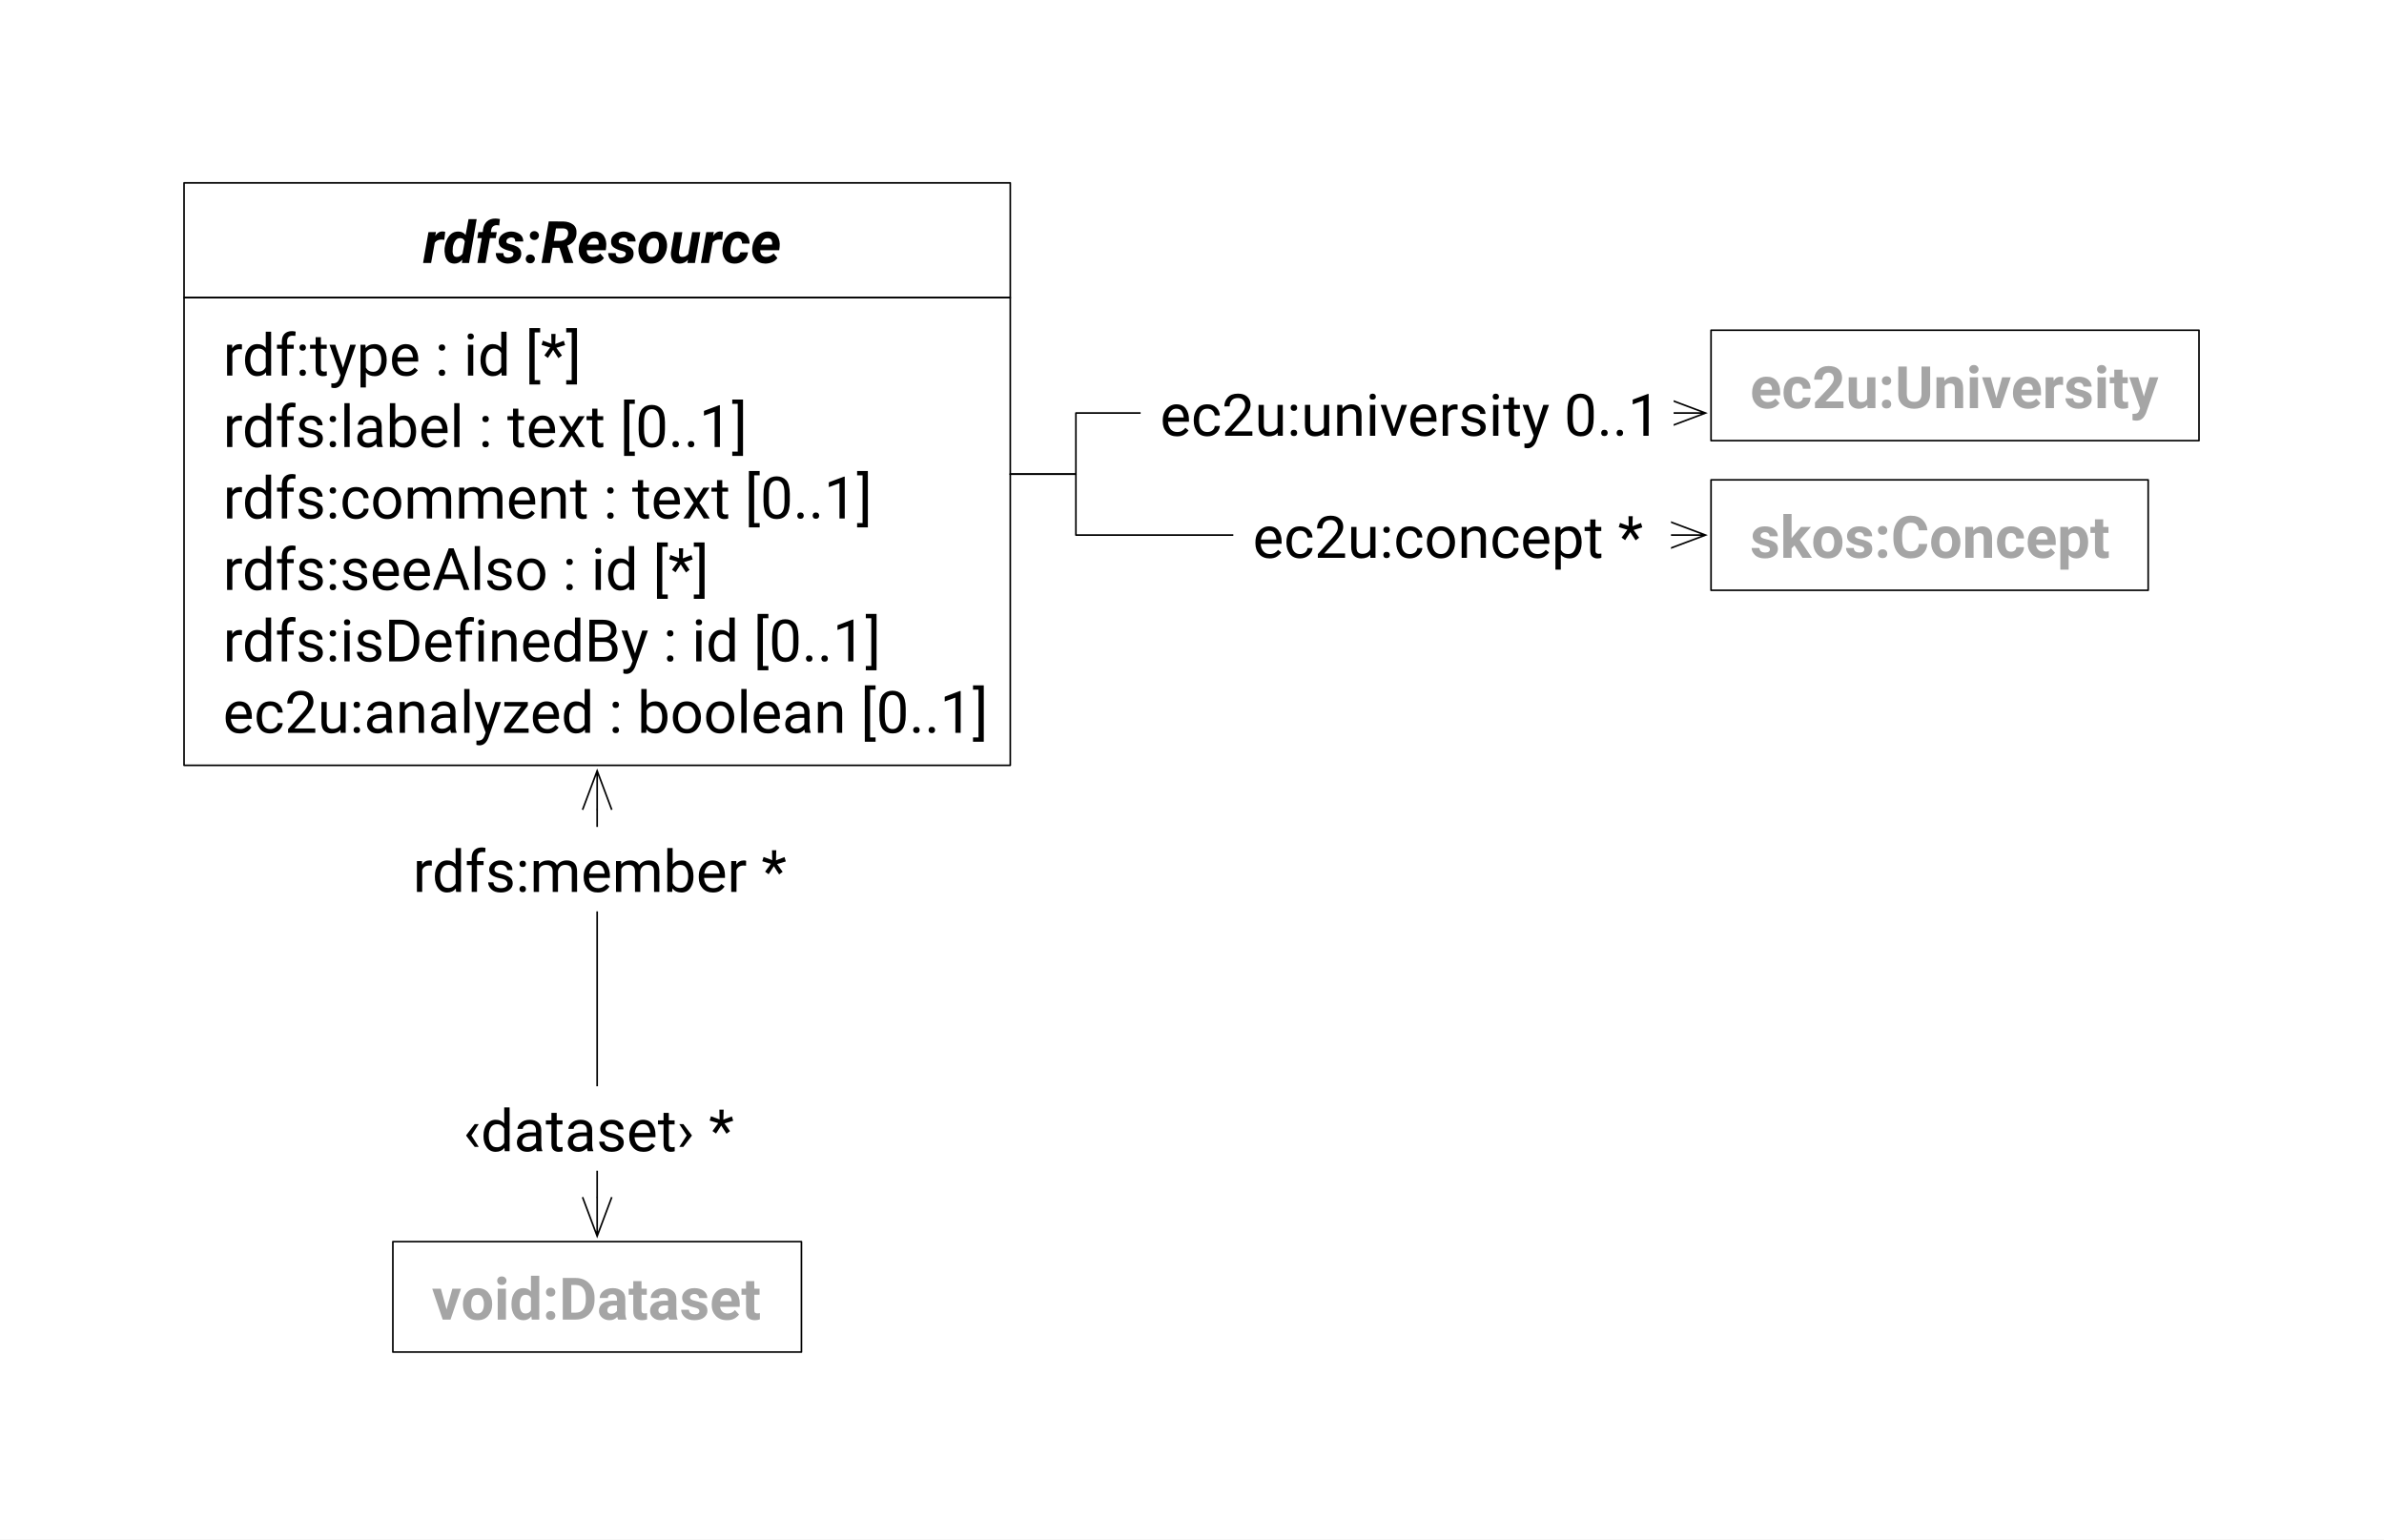
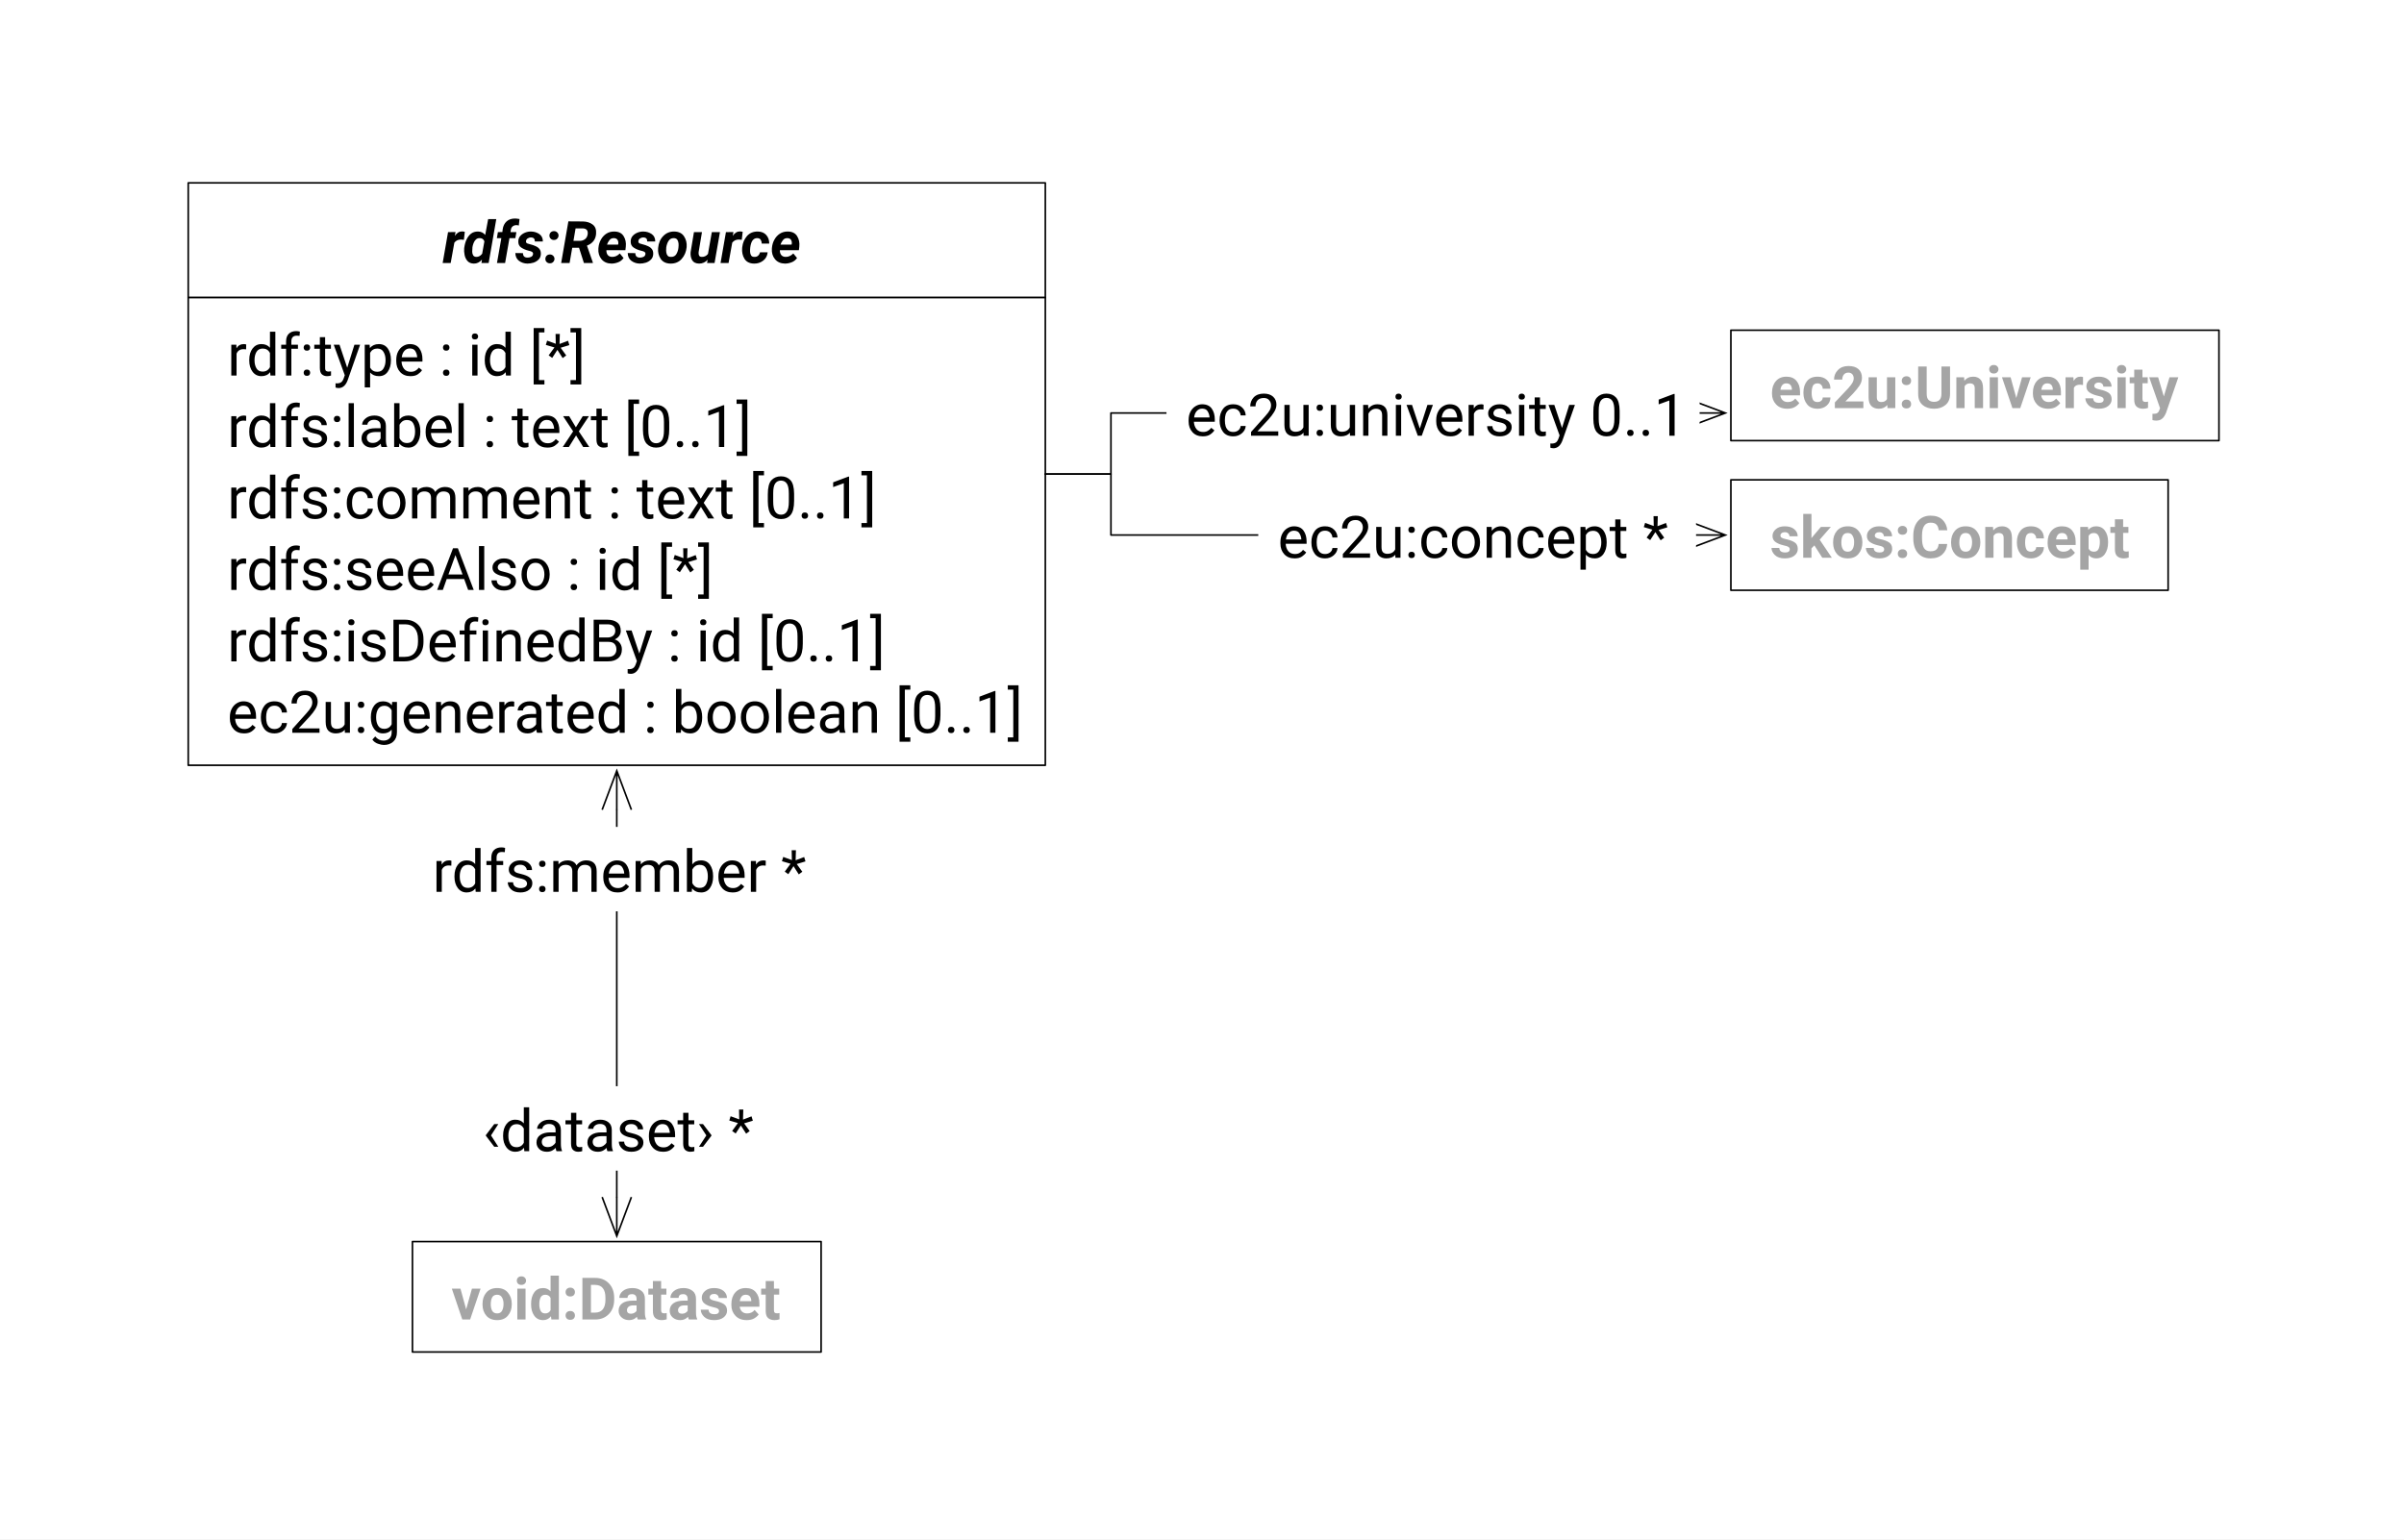
- <svg xmlns="http://www.w3.org/2000/svg" xmlns:xlink="http://www.w3.org/1999/xlink" version="1.1" viewBox="-116 132 367 237" width="367" height="237">
+ <svg xmlns="http://www.w3.org/2000/svg" xmlns:xlink="http://www.w3.org/1999/xlink" version="1.1" viewBox="-119 132 370 237" width="370" height="237">
  <defs>
    <marker orient="auto" overflow="visible" markerUnits="strokeWidth" id="StickArrow_Marker" stroke-linejoin="miter" stroke-miterlimit="10" viewBox="-1 -10 26 20" markerWidth="26" markerHeight="20" color="black">
      <g>
        <path d="M 24 0 L 0 0 M 0 -9 L 24 0 L 0 9" fill="none" stroke="currentColor" stroke-width="1" />
      </g>
    </marker>
    <marker orient="auto" overflow="visible" markerUnits="strokeWidth" id="StickArrow_Marker_2" stroke-linejoin="miter" stroke-miterlimit="10" viewBox="-25 -10 26 20" markerWidth="26" markerHeight="20" color="black">
      <g>
        <path d="M -24 0 L 0 0 M 0 9 L -24 0 L 0 -9" fill="none" stroke="currentColor" stroke-width="1" />
      </g>
    </marker>
  </defs>
  <g id="resources" stroke-dasharray="none" fill="none" stroke="none" fill-opacity="1" stroke-opacity="1">
-     <rect fill="white" x="-116" y="132" width="367" height="237" />
+     <rect fill="white" x="-119" y="132" width="370" height="237" />
    <g id="resources_Layer_1">
      <g id="Group_223">
        <g id="Graphic_225">
-           <rect x="-87.668" y="160.157" width="127.194" height="17.662" fill="white" />
-           <rect x="-87.668" y="160.157" width="127.194" height="17.662" stroke="black" stroke-linecap="round" stroke-linejoin="round" stroke-width=".25" />
+           <rect x="-90.028" y="160.157" width="131.914" height="17.662" fill="white" />
+           <rect x="-90.028" y="160.157" width="131.914" height="17.662" stroke="black" stroke-linecap="round" stroke-linejoin="round" stroke-width=".25" />
          <text transform="translate(-50.88441 163.4884)" fill="black">
            <tspan font-family="Roboto" font-style="italic" font-weight="bold" font-size="9" fill="black" x="0" y="9">rdfs:Resource
                        </tspan>
          </text>
        </g>
        <g id="Graphic_224">
-           <rect x="-87.668" y="177.819" width="127.194" height="72" fill="white" />
-           <rect x="-87.668" y="177.819" width="127.194" height="72" stroke="black" stroke-linecap="round" stroke-linejoin="round" stroke-width=".25" />
-           <text transform="translate(-81.6681 180.8193)" fill="black">
+           <rect x="-90.028" y="177.819" width="131.914" height="72" fill="white" />
+           <rect x="-90.028" y="177.819" width="131.914" height="72" stroke="black" stroke-linecap="round" stroke-linejoin="round" stroke-width=".25" />
+           <text transform="translate(-84.02796 180.8193)" fill="black">
            <tspan font-family="Roboto" font-size="9" fill="black" x="0" y="9">rdf:type : id [*]</tspan>
            <tspan font-family="Roboto" font-size="9" fill="black" x="0" y="20">rdfs:label : text [0..1]
                        </tspan>
            <tspan font-family="Roboto" font-size="9" fill="black" x="0" y="31">rdfs:comment : text [0..1]
                        </tspan>
            <tspan font-family="Roboto" font-size="9" fill="black" x="0" y="42">rdfs:seeAlso : id [*]
                        </tspan>
            <tspan font-family="Roboto" font-size="9" fill="black" x="0" y="53">rdfs:isDefinedBy : id
                            [0..1]
                        </tspan>
-             <tspan font-family="Roboto" font-size="9" fill="black" x="0" y="64">ec2u:analyzed : boolean
+             <tspan font-family="Roboto" font-size="9" fill="black" x="0" y="64">ec2u:generated : boolean
                            [0..1]
                        </tspan>
          </text>
        </g>
      </g>
      <g id="Group_219">
        <g id="Graphic_220">
          <a xlink:href="universities.svg">
            <rect x="147.402" y="182.835" width="75.119" height="17" fill="white" />
            <rect x="147.402" y="182.835" width="75.119" height="17" stroke="black" stroke-linecap="round" stroke-linejoin="round" stroke-width=".25" />
            <text transform="translate(153.4016 185.8347)" fill="#a5a5a5">
              <tspan font-family="Roboto" font-weight="bold" font-size="9" fill="#a5a5a5" x="0" y="9">
                                ec2u:University
                            </tspan>
            </text>
          </a>
        </g>
      </g>
      <g id="Line_218">
-         <path d="M 39.526 204.988 L 49.626 204.988 L 49.626 195.585 L 140.552 195.585" marker-end="url(#StickArrow_Marker)" stroke="black" stroke-linecap="round" stroke-linejoin="round" stroke-width=".25" />
+         <path d="M 41.886 204.988 L 51.986 204.988 L 51.986 195.585 L 140.552 195.585" marker-end="url(#StickArrow_Marker)" stroke="black" stroke-linecap="round" stroke-linejoin="round" stroke-width=".25" />
      </g>
      <g id="Graphic_217">
-         <rect x="59.591" y="189.085" width="82.052" height="13" fill="white" />
-         <text transform="translate(62.59148 190.0847)" fill="black">
+         <rect x="60.533" y="189.085" width="82.052" height="13" fill="white" />
+         <text transform="translate(63.53285 190.0847)" fill="black">
          <tspan font-family="Roboto" font-size="9" fill="black" x="0" y="9">ec2u:university 0..1</tspan>
        </text>
      </g>
      <g id="Group_229">
        <g id="Graphic_230">
          <a xlink:href="datasets.svg">
            <rect x="-55.52" y="323.15" width="62.897" height="17" fill="white" />
            <rect x="-55.52" y="323.15" width="62.897" height="17" stroke="black" stroke-linecap="round" stroke-linejoin="round" stroke-width=".25" />
            <text transform="translate(-49.51991 326.1496)" fill="#a5a5a5">
              <tspan font-family="Roboto" font-weight="bold" font-size="9" fill="#a5a5a5" x="0" y="9">
                                void:Dataset
                            </tspan>
            </text>
          </a>
        </g>
      </g>
      <g id="Line_231">
        <line x1="-24.071" y1="316.3" x2="-24.071" y2="256.669" marker-end="url(#StickArrow_Marker)" marker-start="url(#StickArrow_Marker_2)" stroke="black" stroke-linecap="round" stroke-linejoin="round" stroke-width=".25" />
      </g>
      <g id="Graphic_232">
        <rect x="-55.442" y="259.306" width="62.742" height="13" fill="white" />
        <text transform="translate(-52.44227 260.3062)" fill="black">
          <tspan font-family="Roboto" font-size="9" fill="black" x="0" y="9">rdfs:member *</tspan>
        </text>
      </g>
      <g id="Graphic_233">
        <rect x="-47.693" y="299.23" width="47.243" height="13" fill="white" />
        <text transform="translate(-44.69251 300.2298)" fill="black">
          <tspan font-family="Roboto" font-size="9" fill="black" x="0" y="9">‹dataset› *</tspan>
        </text>
      </g>
      <g id="Group_234">
        <g id="Graphic_235">
          <a xlink:href="concepts.svg">
            <rect x="147.402" y="205.874" width="67.296" height="17" fill="white" />
            <rect x="147.402" y="205.874" width="67.296" height="17" stroke="black" stroke-linecap="round" stroke-linejoin="round" stroke-width=".25" />
            <text transform="translate(153.4016 208.874)" fill="#a5a5a5">
              <tspan font-family="Roboto" font-weight="bold" font-size="9" fill="#a5a5a5" x="0" y="9">
                                skos:Concept
                            </tspan>
            </text>
          </a>
        </g>
      </g>
      <g id="Line_236">
-         <path d="M 39.526 204.988 L 49.626 204.988 L 49.626 214.374 L 140.552 214.374" marker-end="url(#StickArrow_Marker)" stroke="black" stroke-linecap="round" stroke-linejoin="round" stroke-width=".25" />
+         <path d="M 41.886 204.988 L 51.986 204.988 L 51.986 214.374 L 140.552 214.374" marker-end="url(#StickArrow_Marker)" stroke="black" stroke-linecap="round" stroke-linejoin="round" stroke-width=".25" />
      </g>
      <g id="Graphic_237">
-         <rect x="73.859" y="207.874" width="67.378" height="13" fill="white" />
-         <text transform="translate(76.85915 208.874)" fill="black">
+         <rect x="74.661" y="207.874" width="67.378" height="13" fill="white" />
+         <text transform="translate(77.66119 208.874)" fill="black">
          <tspan font-family="Roboto" font-size="9" fill="black" x="0" y="9">ec2u:concept *</tspan>
        </text>
      </g>
    </g>
  </g>
</svg>
